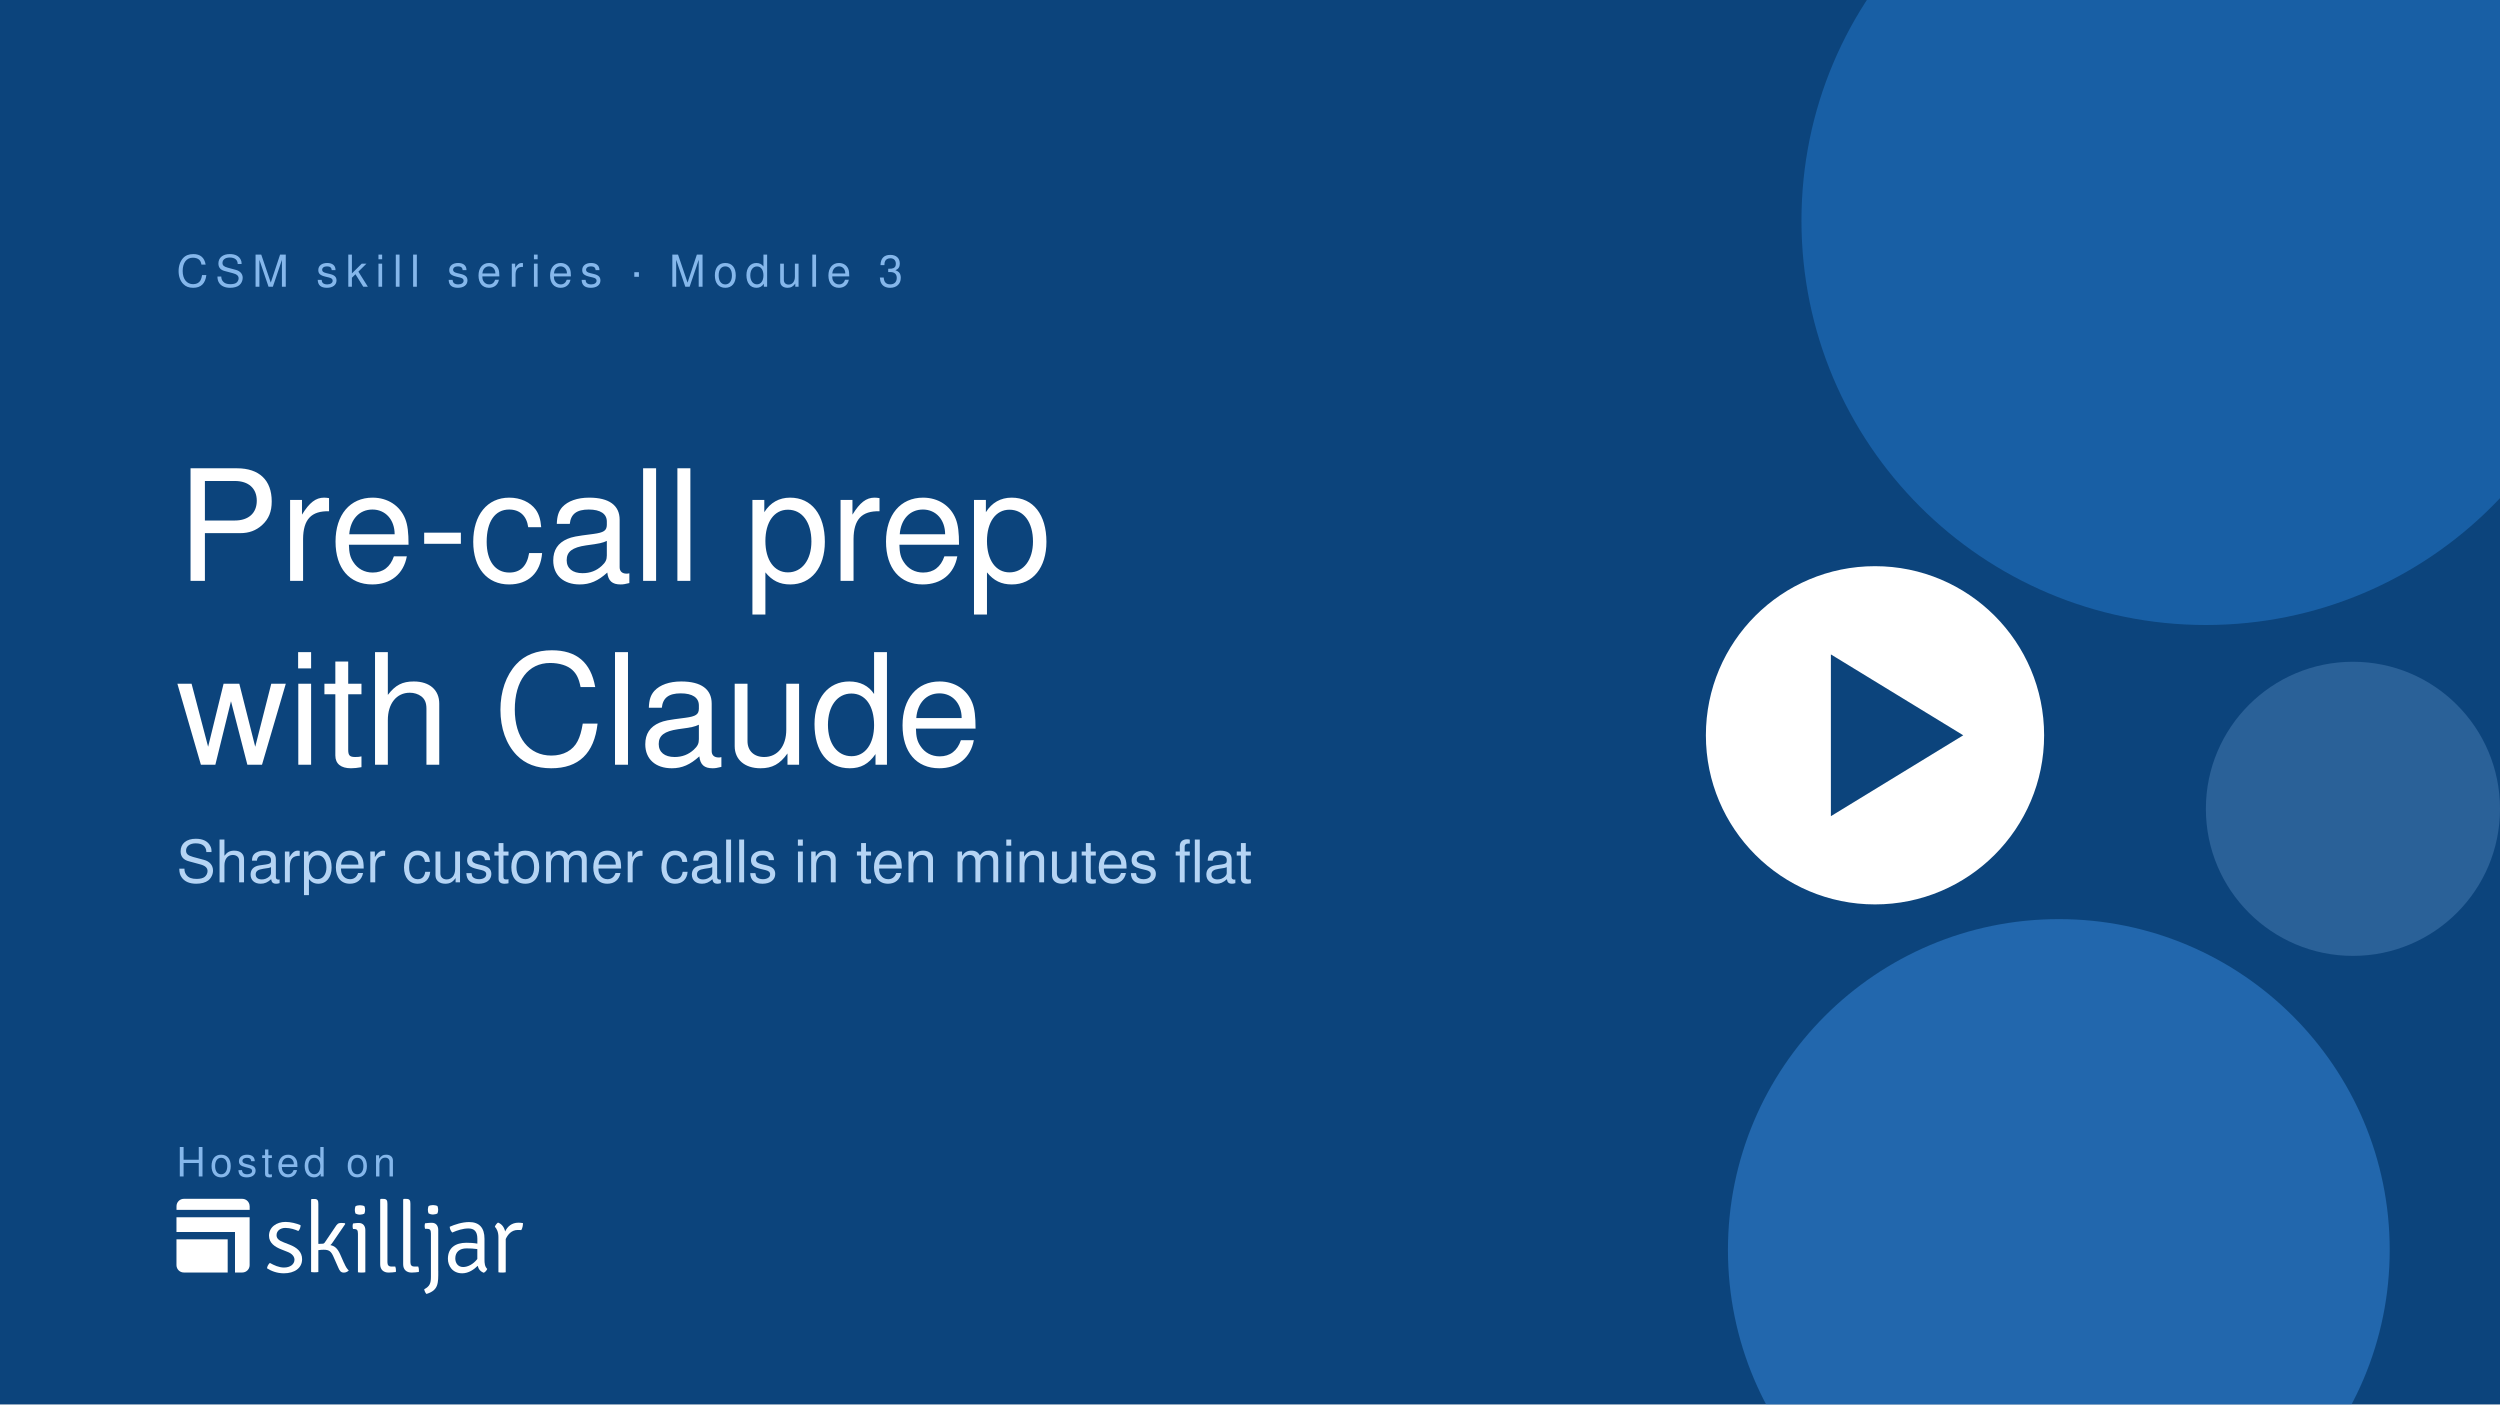
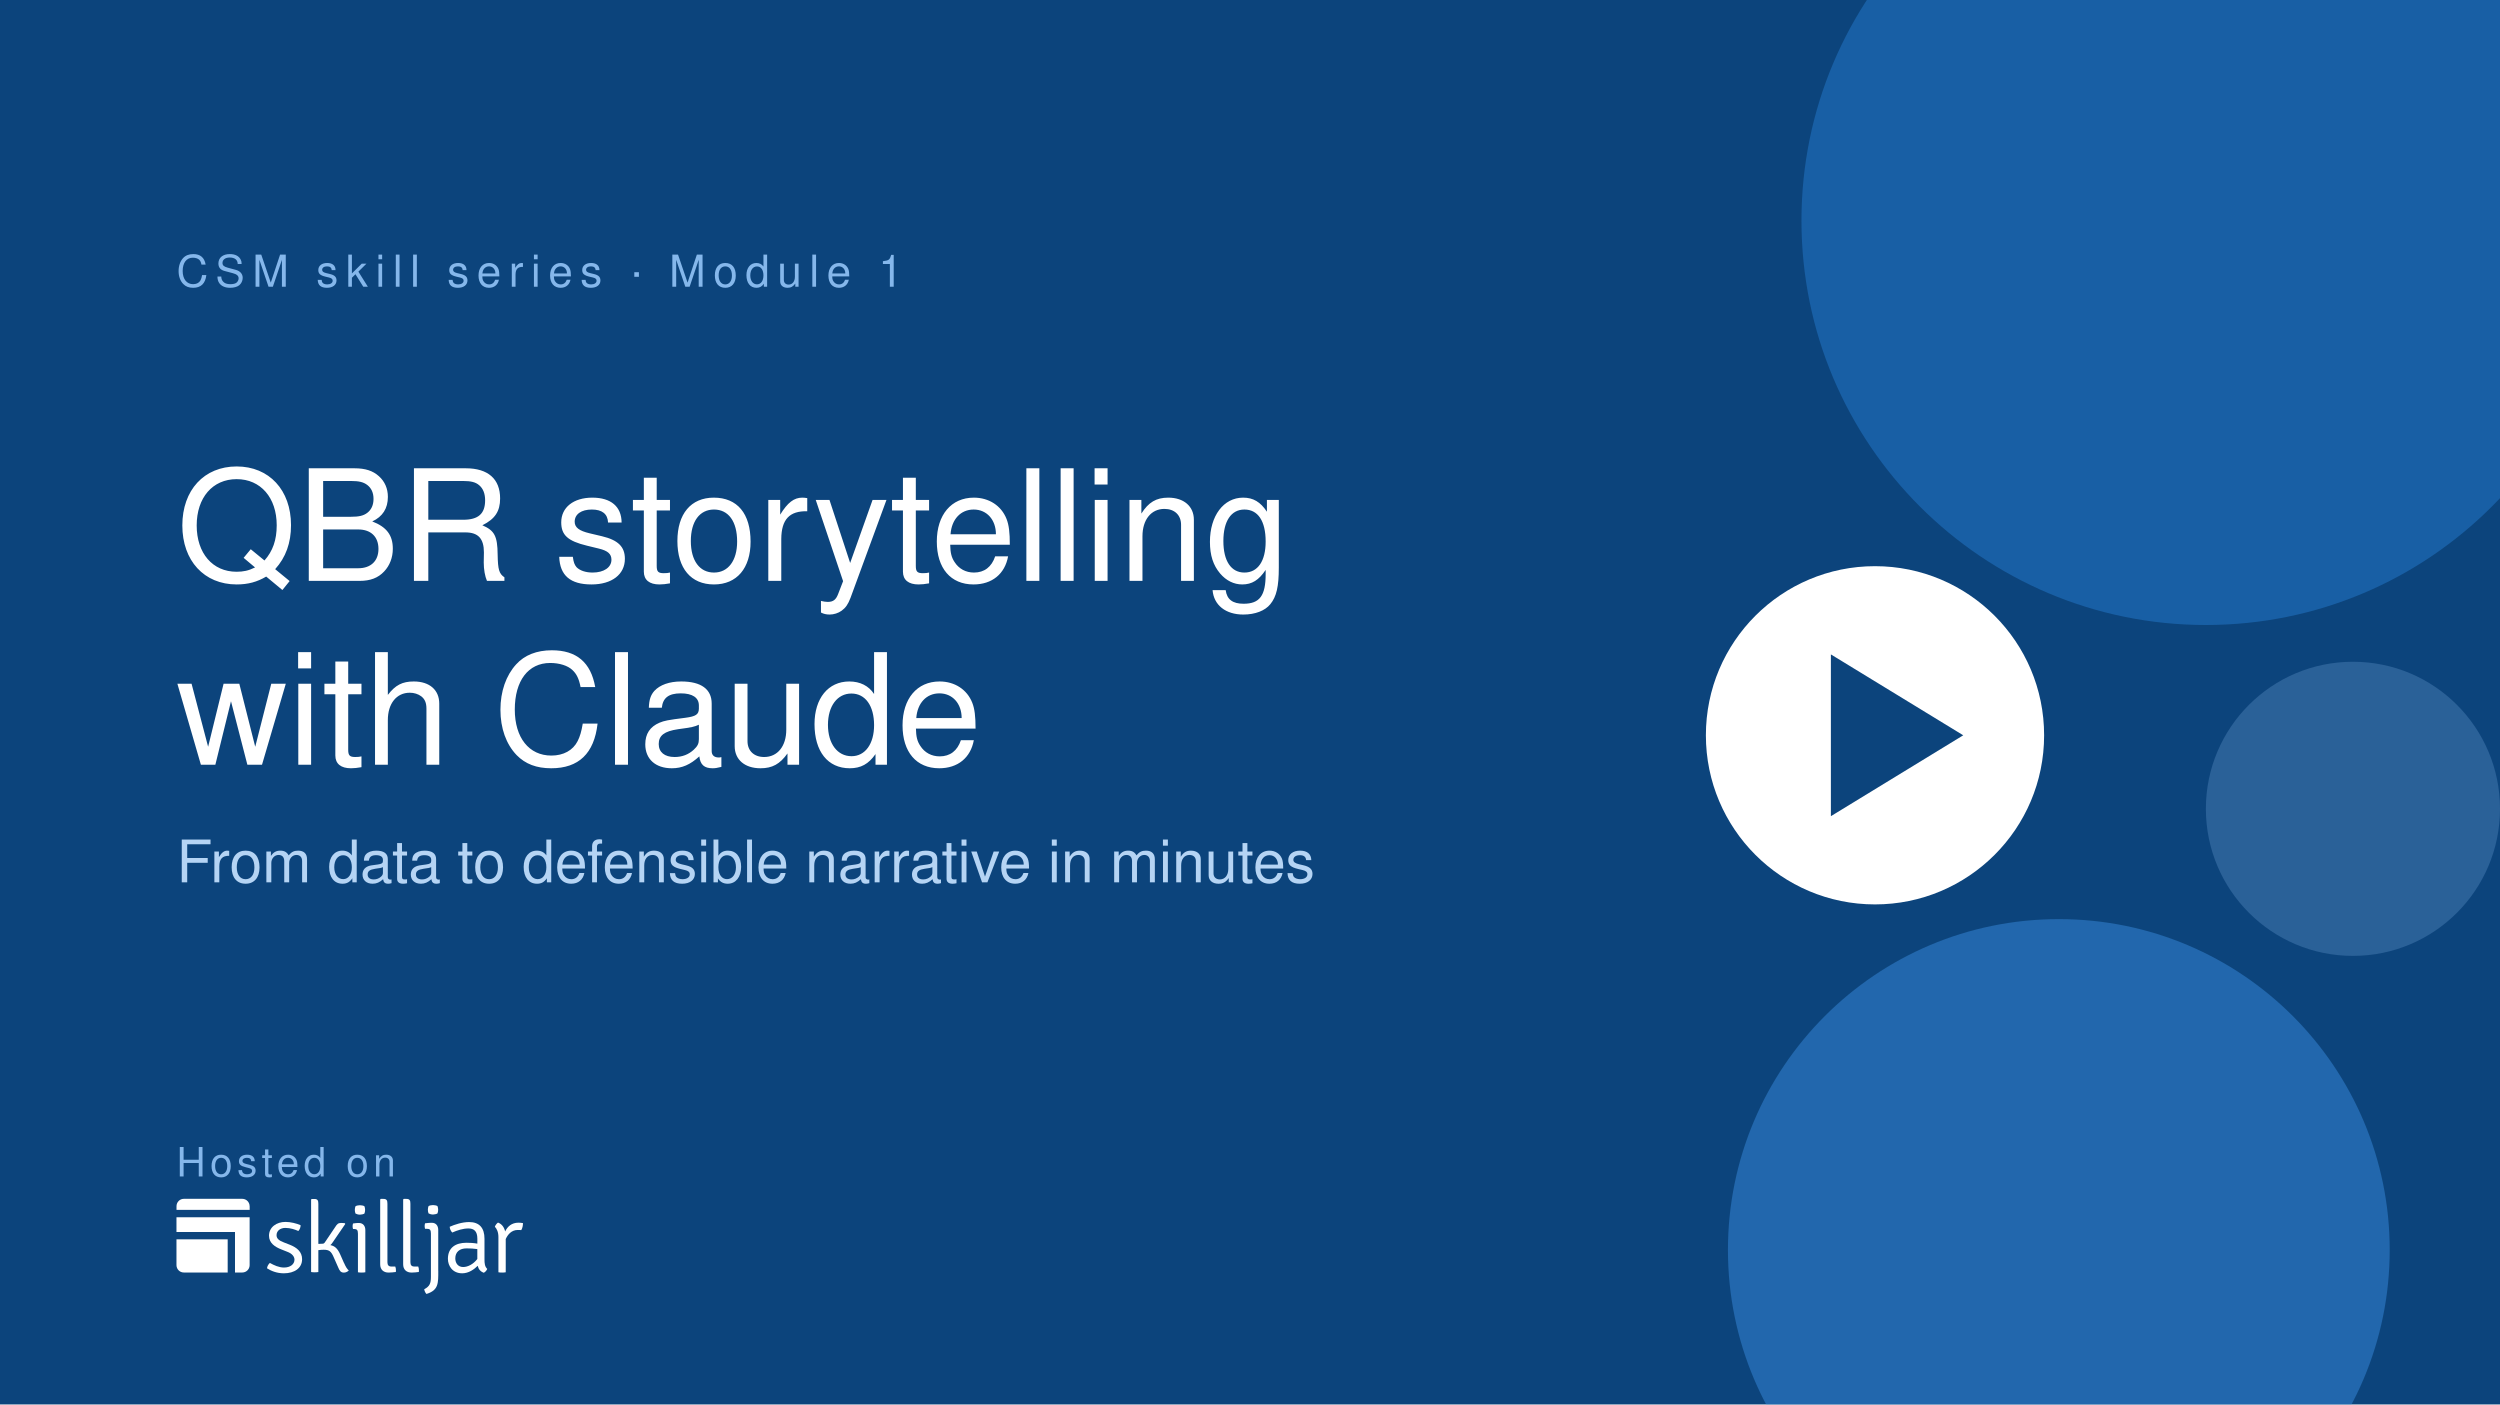
<svg xmlns="http://www.w3.org/2000/svg" id="Layer_2" data-name="Layer 2" viewBox="0 0 680 382">
  <defs>
    <style>
      .cls-1 {
        fill: none;
      }

      .cls-2 {
        font-size: 42px;
      }

      .cls-2, .cls-3, .cls-4, .cls-5, .cls-6, .cls-7 {
        isolation: isolate;
      }

      .cls-2, .cls-3, .cls-5, .cls-7 {
        font-family: Helvetica, Helvetica;
      }

      .cls-2, .cls-8 {
        fill: #fff;
      }

      .cls-3 {
        font-size: 11px;
        letter-spacing: .11em;
      }

      .cls-3, .cls-4, .cls-7 {
        fill: #85b7eb;
      }

      .cls-4 {
        opacity: .25;
      }

      .cls-5 {
        fill: #b5d4f4;
        font-size: 16px;
      }

      .cls-6 {
        fill: #378add;
        opacity: .5;
      }

      .cls-7 {
        font-size: 12px;
        letter-spacing: .17em;
      }

      .cls-9 {
        fill: #185fa5;
      }

      .cls-10 {
        fill: #0c447c;
      }

      .cls-11 {
        clip-path: url(#clippath);
      }
    </style>
    <clipPath id="clippath">
      <rect class="cls-1" width="680" height="382" />
    </clipPath>
  </defs>
  <g id="Layer_1-2" data-name="Layer 1">
    <g>
      <rect class="cls-10" width="680" height="382" />
      <g class="cls-11">
        <g>
          <circle class="cls-9" cx="600" cy="60" r="110" />
          <circle class="cls-6" cx="560" cy="340" r="90" />
          <circle class="cls-4" cx="640" cy="220" r="40" />
        </g>
      </g>
      <text class="cls-7" transform="translate(48 78)">
-         <tspan x="0" y="0">CSM skill series · Module 3</tspan>
+         <tspan x="0" y="0">CSM skill series · Module 1</tspan>
      </text>
      <text class="cls-2" transform="translate(48 158)">
-         <tspan x="0" y="0">Pre-call prep</tspan>
+         <tspan x="0" y="0">QBR storytelling</tspan>
      </text>
      <text class="cls-2" transform="translate(48 208)">
        <tspan x="0" y="0">with Claude</tspan>
      </text>
      <text class="cls-5" transform="translate(48 240)">
-         <tspan x="0" y="0">Sharper customer calls in ten minutes flat</tspan>
+         <tspan x="0" y="0">From data to defensible narrative in minutes</tspan>
      </text>
      <circle class="cls-8" cx="510" cy="200" r="46" />
      <path class="cls-10" d="M498,178v44l36-22-36-22Z" />
      <text class="cls-3" transform="translate(48 320)">
        <tspan x="0" y="0">Hosted on</tspan>
      </text>
      <g>
        <path class="cls-8" d="M73.41,343.52c1.11.62,2.45,1.25,3.83,1.25,1.7,0,2.83-.87,2.86-2.12,0-.9-.7-1.71-1.97-2.17l-1.51-.6c-1.86-.71-3.45-1.79-3.45-3.77,0-2.33,2.05-3.75,4.5-3.75,1.35,0,3.02.41,4.1.9,0,.54-.24,1.19-.62,1.57-.86-.38-2.16-.84-3.53-.84s-2.4.79-2.4,1.98c0,.92.67,1.47,2.02,1.98l1.59.62c1.99.79,3.34,1.95,3.34,3.94,0,2.42-2.08,3.83-4.96,3.83-1.91,0-3.48-.65-4.58-1.36.03-.49.38-1.14.78-1.47Z" />
        <path class="cls-8" d="M93.58,343.52c.4.92.81,1.68,1.29,2.03-.24.32-.81.6-1.32.6-.89,0-1.19-.54-1.56-1.41l-1.24-2.81c-.67-1.54-1.19-2-2.7-2-.35,0-.86.03-1.46.11v5.95c-.27.05-.62.08-.97.08-.4,0-.73-.03-1-.08v-19.71l.16-.16h.73c.92,0,1.08.46,1.08,1.35v10.87l1.16-.05c.27,0,.46-.14.62-.38l2.88-4.27c.4-.62.7-1,1.51-1,.38,0,.62.03,1,.05l.16.22-3.42,5c-.22.32-.4.57-.65.76,1.27.24,1.99,1,2.67,2.49l1.05,2.38Z" />
        <path class="cls-8" d="M96.7,328.09c.27-.16.78-.27,1.21-.27.38,0,.97.11,1.21.27.11.22.19.68.19,1s-.08.79-.19,1c-.22.16-.84.3-1.21.3-.43,0-.94-.14-1.21-.3-.11-.22-.19-.68-.19-1s.08-.79.19-1ZM99.35,346.06c-.27.05-.62.08-.97.08-.4,0-.75-.03-1.02-.08v-10.48c0-1-.27-1.3-1.1-1.3h-.24c-.08-.27-.11-.49-.11-.76,0-.24.03-.46.11-.73.59-.08,1.05-.14,1.35-.14h.22c1.13,0,1.78.76,1.78,1.95v11.45Z" />
        <path class="cls-8" d="M107.51,344.49c.13.27.19.68.19,1.08,0,.14,0,.3-.03.41-.54.08-1.4.16-1.97.16-1.37,0-2.29-.79-2.29-2.25v-17.63l.16-.16h.73c.92,0,1.08.46,1.08,1.36v15.86c0,.79.35,1.17,1,1.17h1.13Z" />
        <path class="cls-8" d="M113.76,344.49c.13.27.19.68.19,1.08,0,.14,0,.3-.03.41-.54.08-1.4.16-1.97.16-1.37,0-2.29-.79-2.29-2.25v-17.63l.16-.16h.73c.92,0,1.08.46,1.08,1.36v15.86c0,.79.35,1.17,1,1.17h1.13Z" />
        <path class="cls-8" d="M116.57,328.05c.27-.16.78-.27,1.21-.27.38,0,.97.11,1.21.27.11.22.19.68.19,1s-.08.79-.19,1c-.22.16-.84.3-1.21.3-.43,0-.94-.14-1.21-.3-.11-.22-.19-.68-.19-1s.08-.79.19-1ZM119.21,345.66c0,3.34.11,5.27-3.21,6.3-.27-.27-.51-.71-.62-1.28,1.48-.79,1.83-1.57,1.83-3.37v-11.78c0-1-.27-1.3-1.11-1.3h-.49c-.05-.27-.11-.49-.11-.76,0-.24.05-.46.11-.73.59-.08,1.27-.14,1.64-.14h.22c1.08,0,1.73.76,1.73,1.95v11.1Z" />
        <path class="cls-8" d="M129.83,342.46v-2.71c-.92-.14-1.97-.19-2.94-.19-1.86,0-3.05.98-3.05,2.71,0,1.3.75,2.36,2.13,2.36,1.24,0,2.72-.71,3.85-2.17ZM131.61,346.2c-.97-.35-1.46-1-1.67-1.9-1,.98-2.45,2.04-4.23,2.04-2.61,0-3.88-2.01-3.88-3.94,0-3.01,2.05-4.37,5.04-4.37.92,0,1.99.05,2.97.24v-1.36c0-2.04-.94-2.77-2.43-2.77s-2.99.49-4.39,1.11c-.38-.33-.7-1.03-.7-1.57,1.35-.6,3.4-1.28,5.28-1.28,2.8,0,4.18,1.6,4.18,4.53v5.59c0,1.14.08,1.98.75,2.63-.13.35-.51.84-.92,1.03Z" />
        <path class="cls-8" d="M135.46,332.54c1.02.38,1.67,1.25,1.94,2.42.62-1.33,1.78-2.39,3.61-2.39.3,0,.73.03,1.24.11,0,.62-.13,1.38-.46,1.9-.32-.03-.65-.03-.94-.03-1.75,0-2.75,1.28-3.29,2.47v9.04c-.27.05-.62.08-.97.08-.4,0-.75-.03-1.02-.08v-9.61c0-1.36-.49-2.31-.97-2.77.11-.38.49-.9.86-1.14Z" />
        <path class="cls-8" d="M61.93,346.12h-11.94c-1.1,0-1.99-.9-1.99-2.01v-7.01h13.93v9.02Z" />
        <path class="cls-8" d="M63.92,346.12h1.99c1.1,0,1.99-.9,1.99-2.01v-13.02h-19.9v4.01h15.92v11.02Z" />
        <path class="cls-8" d="M67.9,328.09c0-1.1-.9-2.01-1.99-2.01h-15.91c-1.1,0-1.99.9-1.99,2.01v1h19.9v-1Z" />
      </g>
    </g>
  </g>
</svg>
